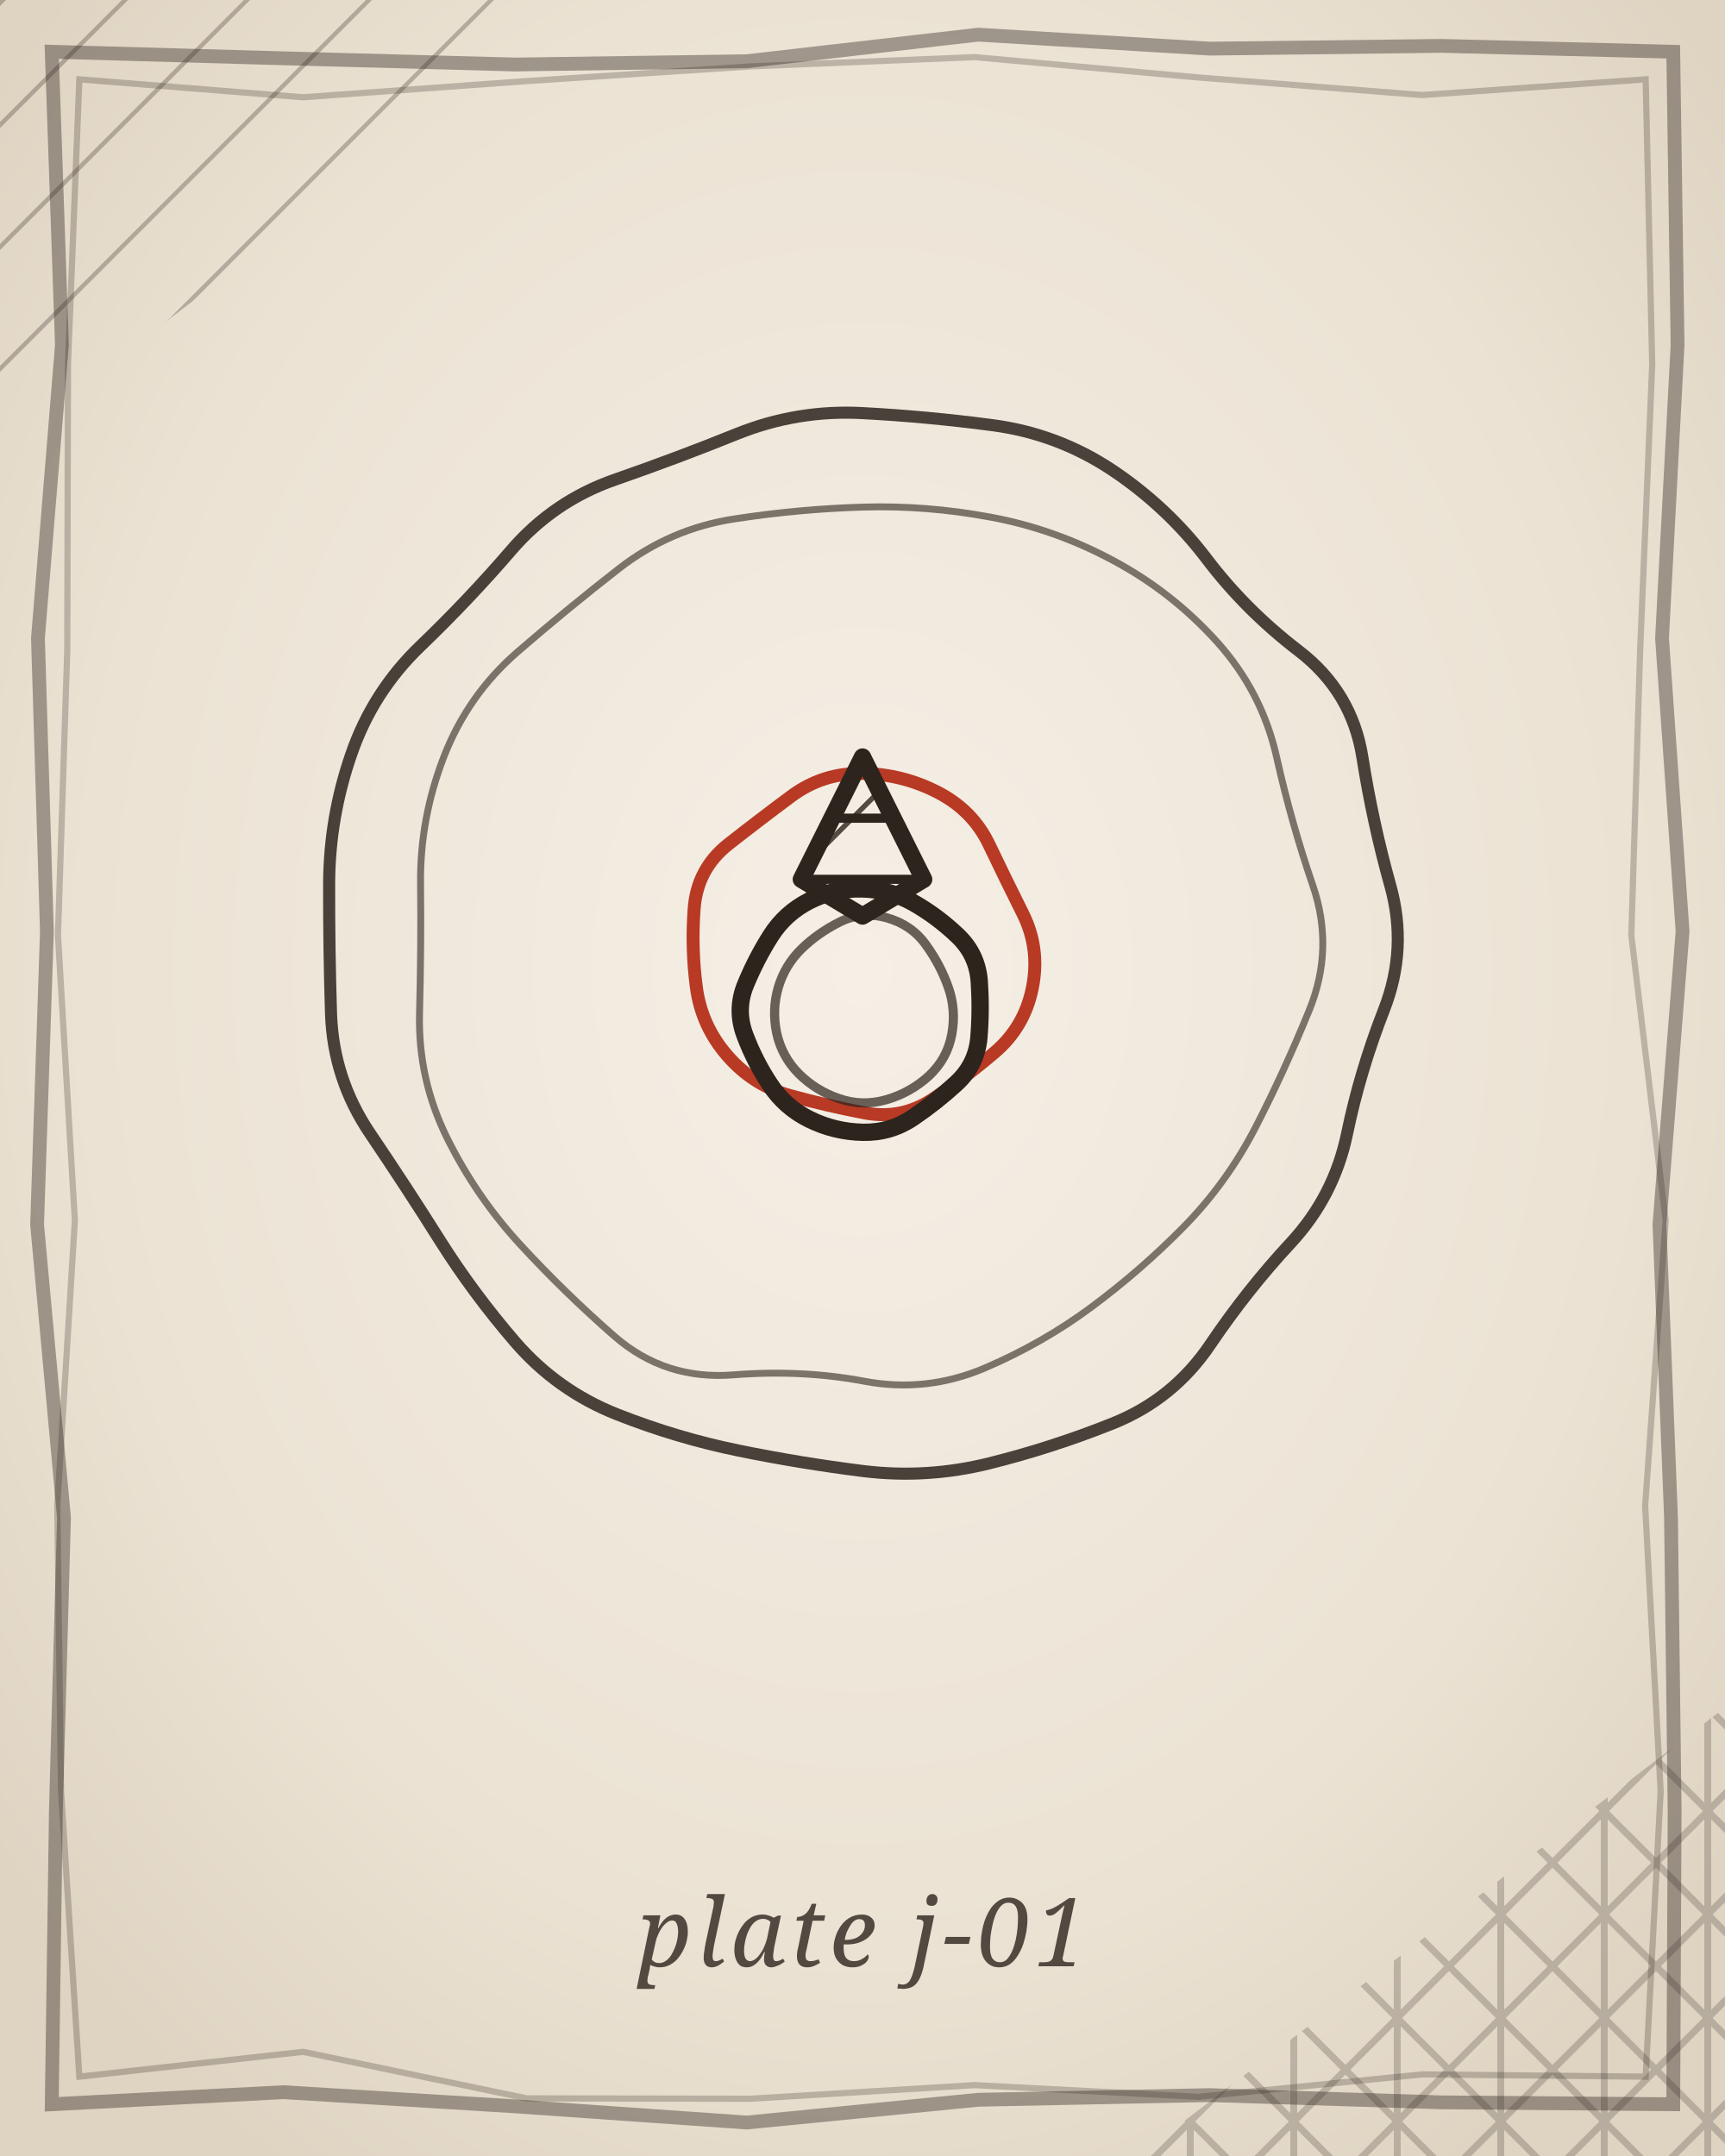
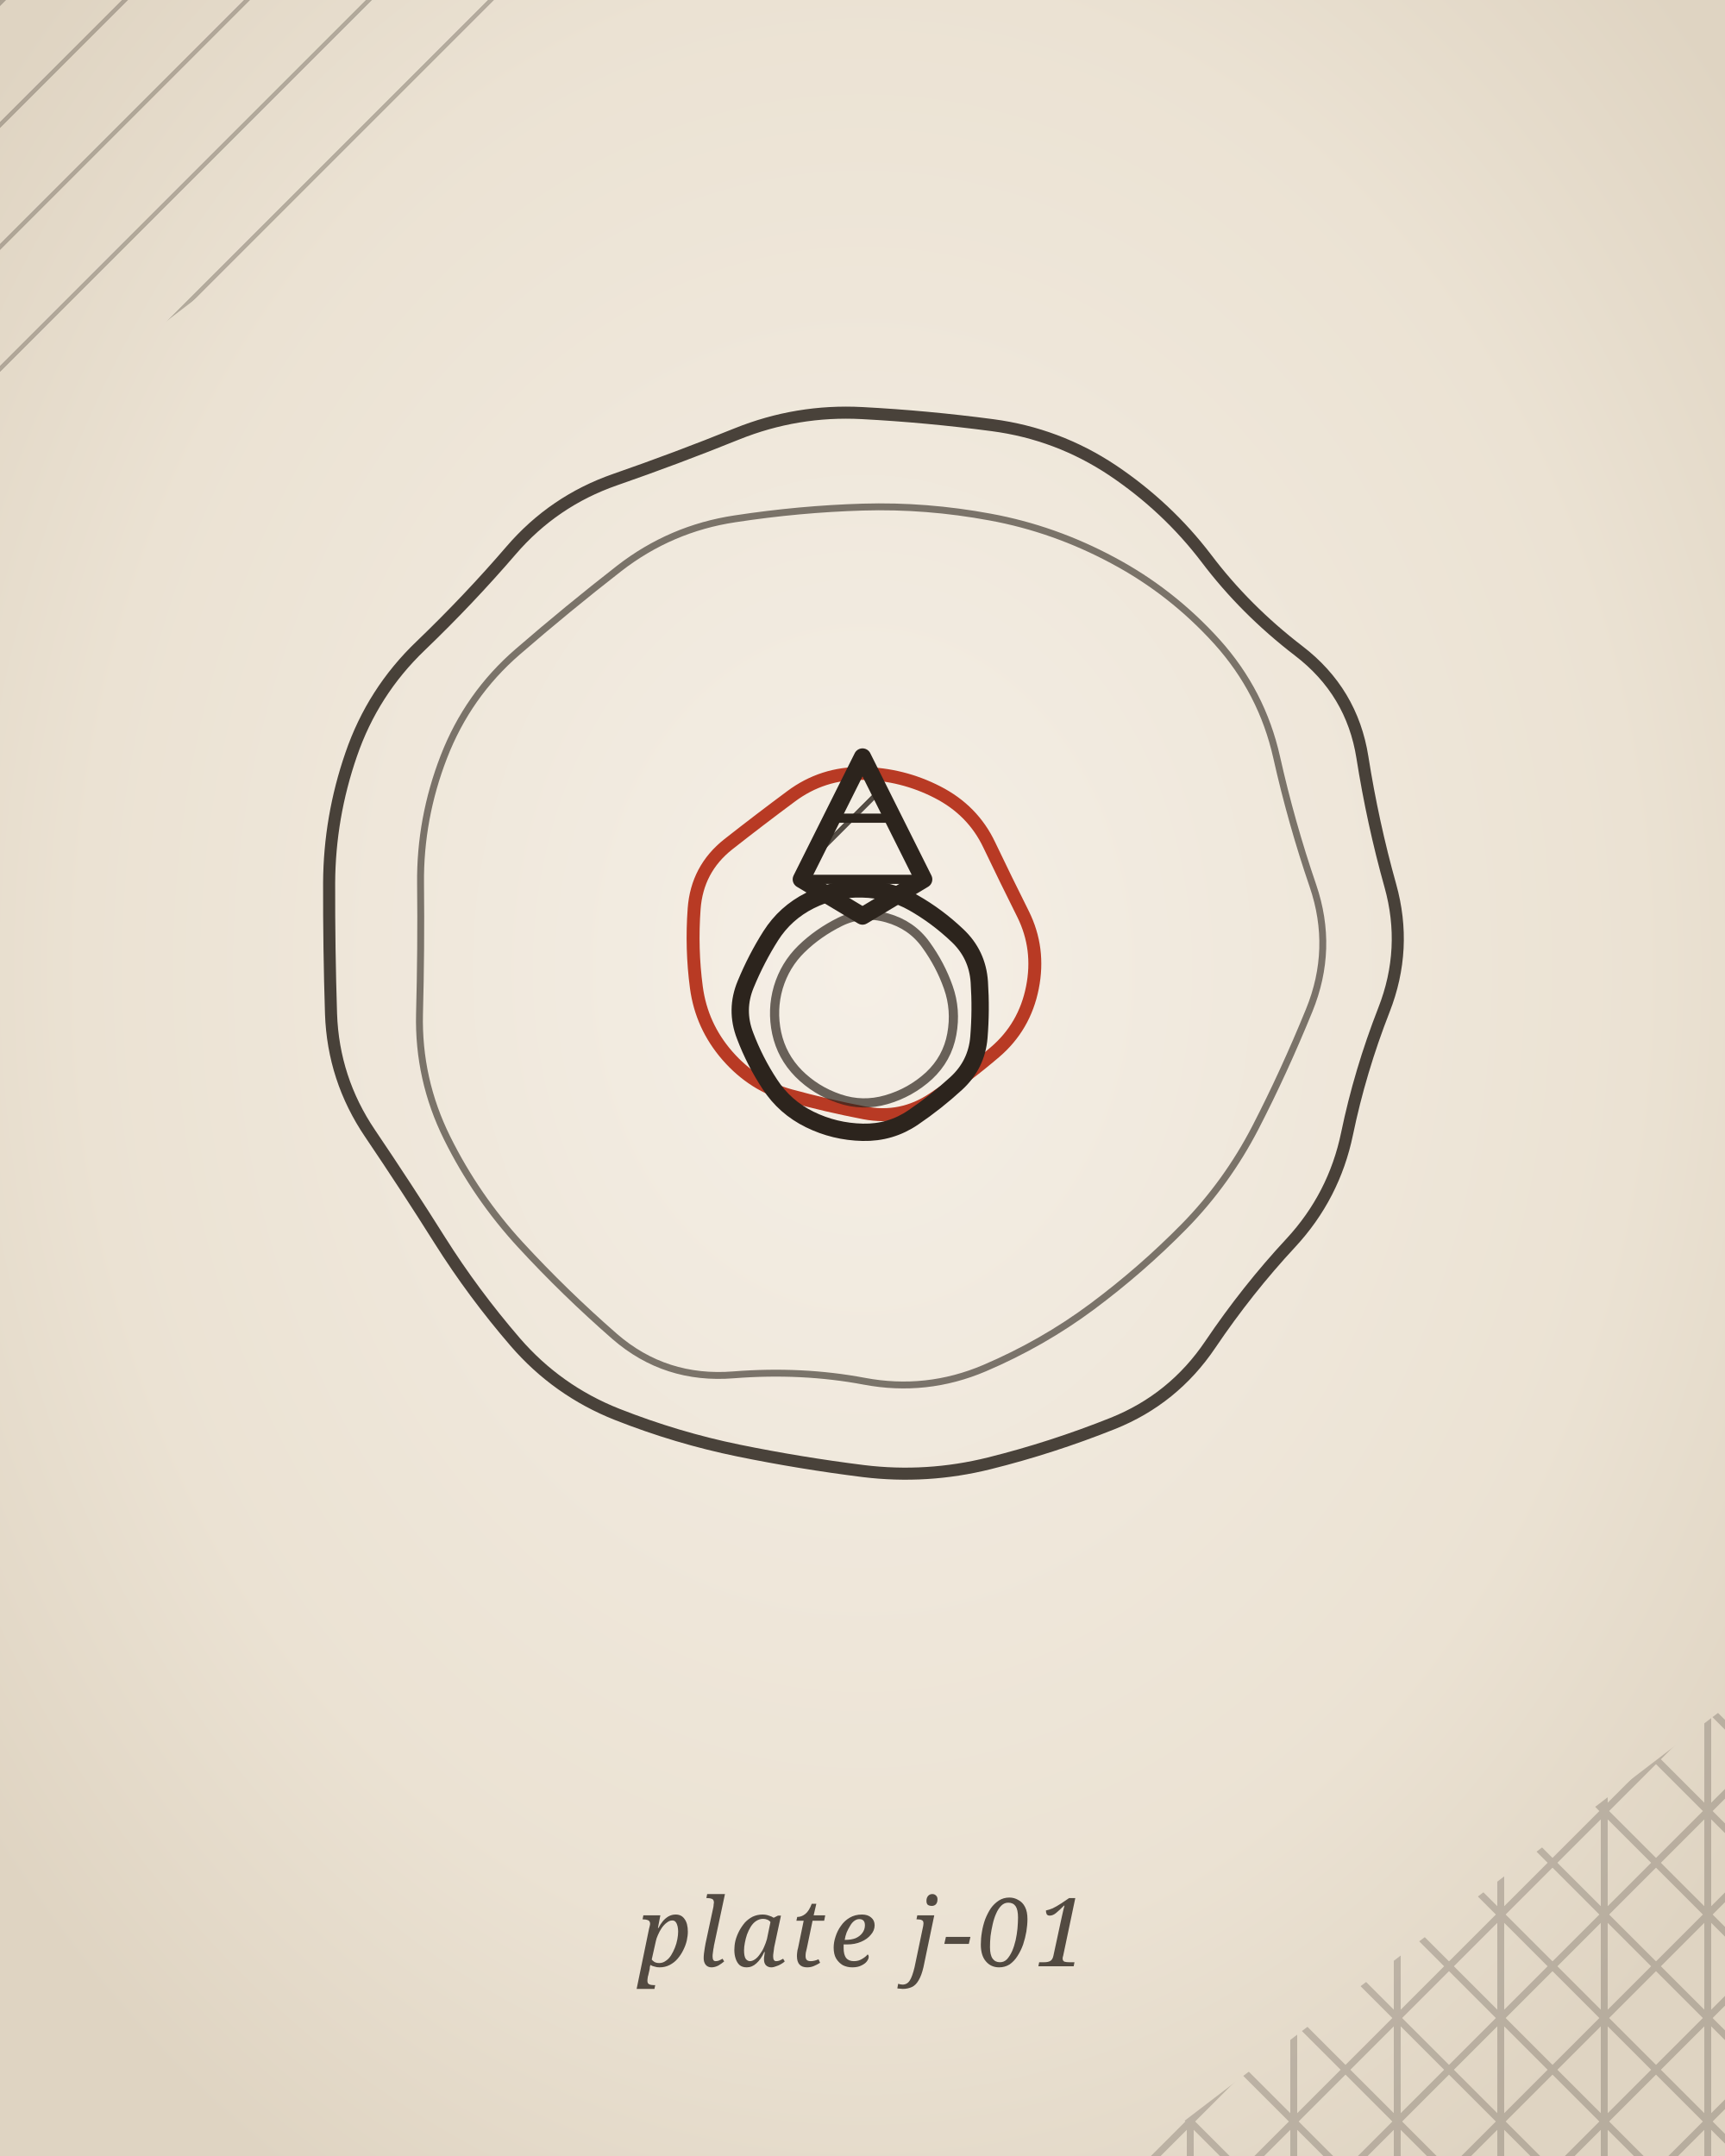
<svg xmlns="http://www.w3.org/2000/svg" viewBox="0 0 100 125" width="800" height="1000">
  <defs>
    <radialGradient id="parchment-glow" cx="50%" cy="45%" r="65%">
      <stop offset="0%" stop-color="#f5efe6" />
      <stop offset="70%" stop-color="#ebe2d3" />
      <stop offset="100%" stop-color="#dfd4c2" />
    </radialGradient>
    <pattern id="pat-hatch" width="5" height="5" patternUnits="userSpaceOnUse" patternTransform="rotate(45)">
      <line x1="0" y1="0" x2="0" y2="5" stroke="#2c241d" stroke-width="0.5" opacity="0.8" />
    </pattern>
    <pattern id="pat-cross" width="6" height="6" patternUnits="userSpaceOnUse">
      <path d="M0,0 L6,6 M6,0 L0,6 M3,-1 L3,7" stroke="#2c241d" stroke-width="0.4" opacity="0.75" />
    </pattern>
  </defs>
  <rect width="100" height="125" fill="url(#parchment-glow)" />
-   <path d="M3.00,3.00 L16.43,3.38 L29.86,3.74 L43.29,3.55 L56.71,2.01 L70.14,2.82 L83.57,2.66 L97.00,3.00 L97.00,3.00 L97.25,20.00 L96.35,37.00 L97.54,54.00 L96.20,71.00 L96.87,88.00 L97.08,105.00 L97.00,122.00 L97.00,122.00 L83.57,121.89 L70.14,121.47 L56.71,121.74 L43.29,123.06 L29.86,122.12 L16.43,121.30 L3.00,122.00 L3.00,122.00 L3.24,105.00 L3.71,88.00 L2.15,71.00 L2.72,54.00 L2.20,37.00 L3.59,20.00 L3.00,3.00 Z" fill="none" stroke="#2c241d" stroke-width="0.8" opacity="0.4" />
-   <path d="M4.60,4.60 L17.57,5.64 L30.54,4.70 L43.51,3.85 L56.49,3.31 L69.46,4.49 L82.43,5.51 L95.40,4.60 L95.40,4.60 L95.78,21.14 L95.08,37.69 L94.57,54.23 L96.56,70.77 L95.37,87.31 L96.27,103.86 L95.40,120.40 L95.40,120.40 L82.43,120.27 L69.46,121.57 L56.49,120.89 L43.51,121.68 L30.54,121.66 L17.57,118.96 L4.60,120.40 L4.60,120.40 L3.54,103.86 L3.32,87.31 L4.34,70.77 L3.36,54.23 L3.90,37.69 L3.94,21.14 L4.60,4.60 Z" fill="none" stroke="#2c241d" stroke-width="0.36" opacity="0.25" />
  <path d="M0,0 L34,0 L0,26 Z" fill="url(#pat-hatch)" opacity="0.35" />
  <path d="M100,125 L66,125 L100,99 Z" fill="url(#pat-cross)" opacity="0.3" />
  <path d="M80.60,51.35 Q81.62,55.00 80.23,58.55 Q78.84,62.11 78.09,65.73 Q77.34,69.35 74.83,72.06 Q72.31,74.77 70.17,77.94 Q68.03,81.12 64.50,82.53 Q60.97,83.94 57.35,84.84 Q53.73,85.74 50.05,85.29 Q46.38,84.83 42.81,84.10 Q39.24,83.37 35.77,82.00 Q32.31,80.63 29.87,77.81 Q27.44,74.99 25.51,71.93 Q23.58,68.86 21.45,65.71 Q19.32,62.56 19.19,58.78 Q19.07,55.00 19.08,51.19 Q19.10,47.38 20.36,43.74 Q21.61,40.10 24.39,37.44 Q27.17,34.77 29.63,31.91 Q32.09,29.05 35.65,27.81 Q39.22,26.57 42.71,25.16 Q46.21,23.75 49.98,23.95 Q53.75,24.15 57.53,24.65 Q61.32,25.15 64.50,27.27 Q67.67,29.40 69.93,32.37 Q72.18,35.35 75.28,37.73 Q78.38,40.10 78.98,43.91 Q79.58,47.71 80.60,51.35 Z" fill="none" stroke="#2c241d" stroke-width="0.7" opacity="0.85" />
  <path d="M76.11,51.35 Q77.36,55.00 75.89,58.59 Q74.43,62.17 72.78,65.37 Q71.12,68.58 68.64,71.11 Q66.15,73.64 63.30,75.76 Q60.45,77.88 57.08,79.32 Q53.70,80.76 50.10,80.08 Q46.49,79.40 42.53,79.71 Q38.57,80.03 35.64,77.49 Q32.72,74.94 30.17,72.17 Q27.61,69.39 25.92,65.98 Q24.23,62.57 24.32,58.78 Q24.42,55.00 24.38,51.23 Q24.34,47.47 25.73,43.88 Q27.12,40.29 30.01,37.79 Q32.91,35.28 35.89,32.96 Q38.88,30.64 42.61,30.08 Q46.34,29.51 50.02,29.40 Q53.70,29.29 57.41,29.98 Q61.11,30.66 64.52,32.49 Q67.93,34.31 70.55,37.21 Q73.16,40.11 74.01,43.91 Q74.86,47.70 76.11,51.35 Z" fill="none" stroke="#2c241d" stroke-width="0.4" opacity="0.6" />
  <path d="M59.31,53.00 Q60.30,55.00 59.85,57.26 Q59.40,59.53 57.68,61.00 Q55.96,62.47 54.11,63.70 Q52.27,64.94 50.10,64.52 Q47.92,64.10 45.80,63.52 Q43.67,62.93 42.17,61.21 Q40.67,59.49 40.37,57.25 Q40.07,55.00 40.24,52.69 Q40.41,50.38 42.22,48.95 Q44.04,47.52 45.86,46.17 Q47.68,44.81 49.99,44.84 Q52.31,44.88 54.35,45.93 Q56.40,46.98 57.35,48.99 Q58.31,51.00 59.31,53.00 Z" fill="none" stroke="#b83a24" stroke-width="0.75" />
  <g transform="translate(50 55) scale(1.1818)">
    <g fill="none" stroke="#2c241d" stroke-width="0.85" stroke-linecap="round" stroke-linejoin="round">
      <path d="M5.73,1.64 Q5.82,3.00 5.71,4.35 Q5.60,5.69 4.60,6.61 Q3.61,7.52 2.49,8.28 Q1.38,9.04 0.01,9.01 Q-1.37,8.98 -2.59,8.38 Q-3.81,7.78 -4.54,6.66 Q-5.28,5.54 -5.76,4.27 Q-6.25,3.00 -5.73,1.75 Q-5.21,0.49 -4.50,-0.63 Q-3.79,-1.75 -2.58,-2.36 Q-1.36,-2.97 -0.01,-2.93 Q1.35,-2.90 2.50,-2.25 Q3.66,-1.59 4.65,-0.65 Q5.64,0.28 5.73,1.64 Z" />
      <path d="M4.21,1.90 Q4.60,3.00 4.38,4.20 Q4.16,5.40 3.26,6.24 Q2.35,7.07 1.17,7.41 Q0.00,7.75 -1.14,7.36 Q-2.29,6.97 -3.13,6.13 Q-3.96,5.29 -4.21,4.14 Q-4.45,3.00 -4.13,1.90 Q-3.80,0.80 -2.99,0.01 Q-2.18,-0.78 -1.09,-1.32 Q-0.00,-1.85 1.20,-1.51 Q2.41,-1.17 3.11,-0.19 Q3.82,0.79 4.21,1.90 Z" stroke-width="0.45" opacity="0.7" />
      <path d="M-3,-3.4 L0,-9.4 L3,-3.4 L0,-1.6 Z" fill="url(#pat-hatch)" />
      <path d="M-3,-3.4 L3,-3.4 M-1.4,-6.4 L1.4,-6.4" stroke-width="0.45" />
    </g>
  </g>
  <text x="50" y="114" text-anchor="middle" font-family="'IM Fell English', 'Cormorant Garamond', Georgia, serif" font-size="5.5" fill="#2c241d" font-style="italic" letter-spacing="0.05em" opacity="0.8">plate j-01</text>
</svg>
